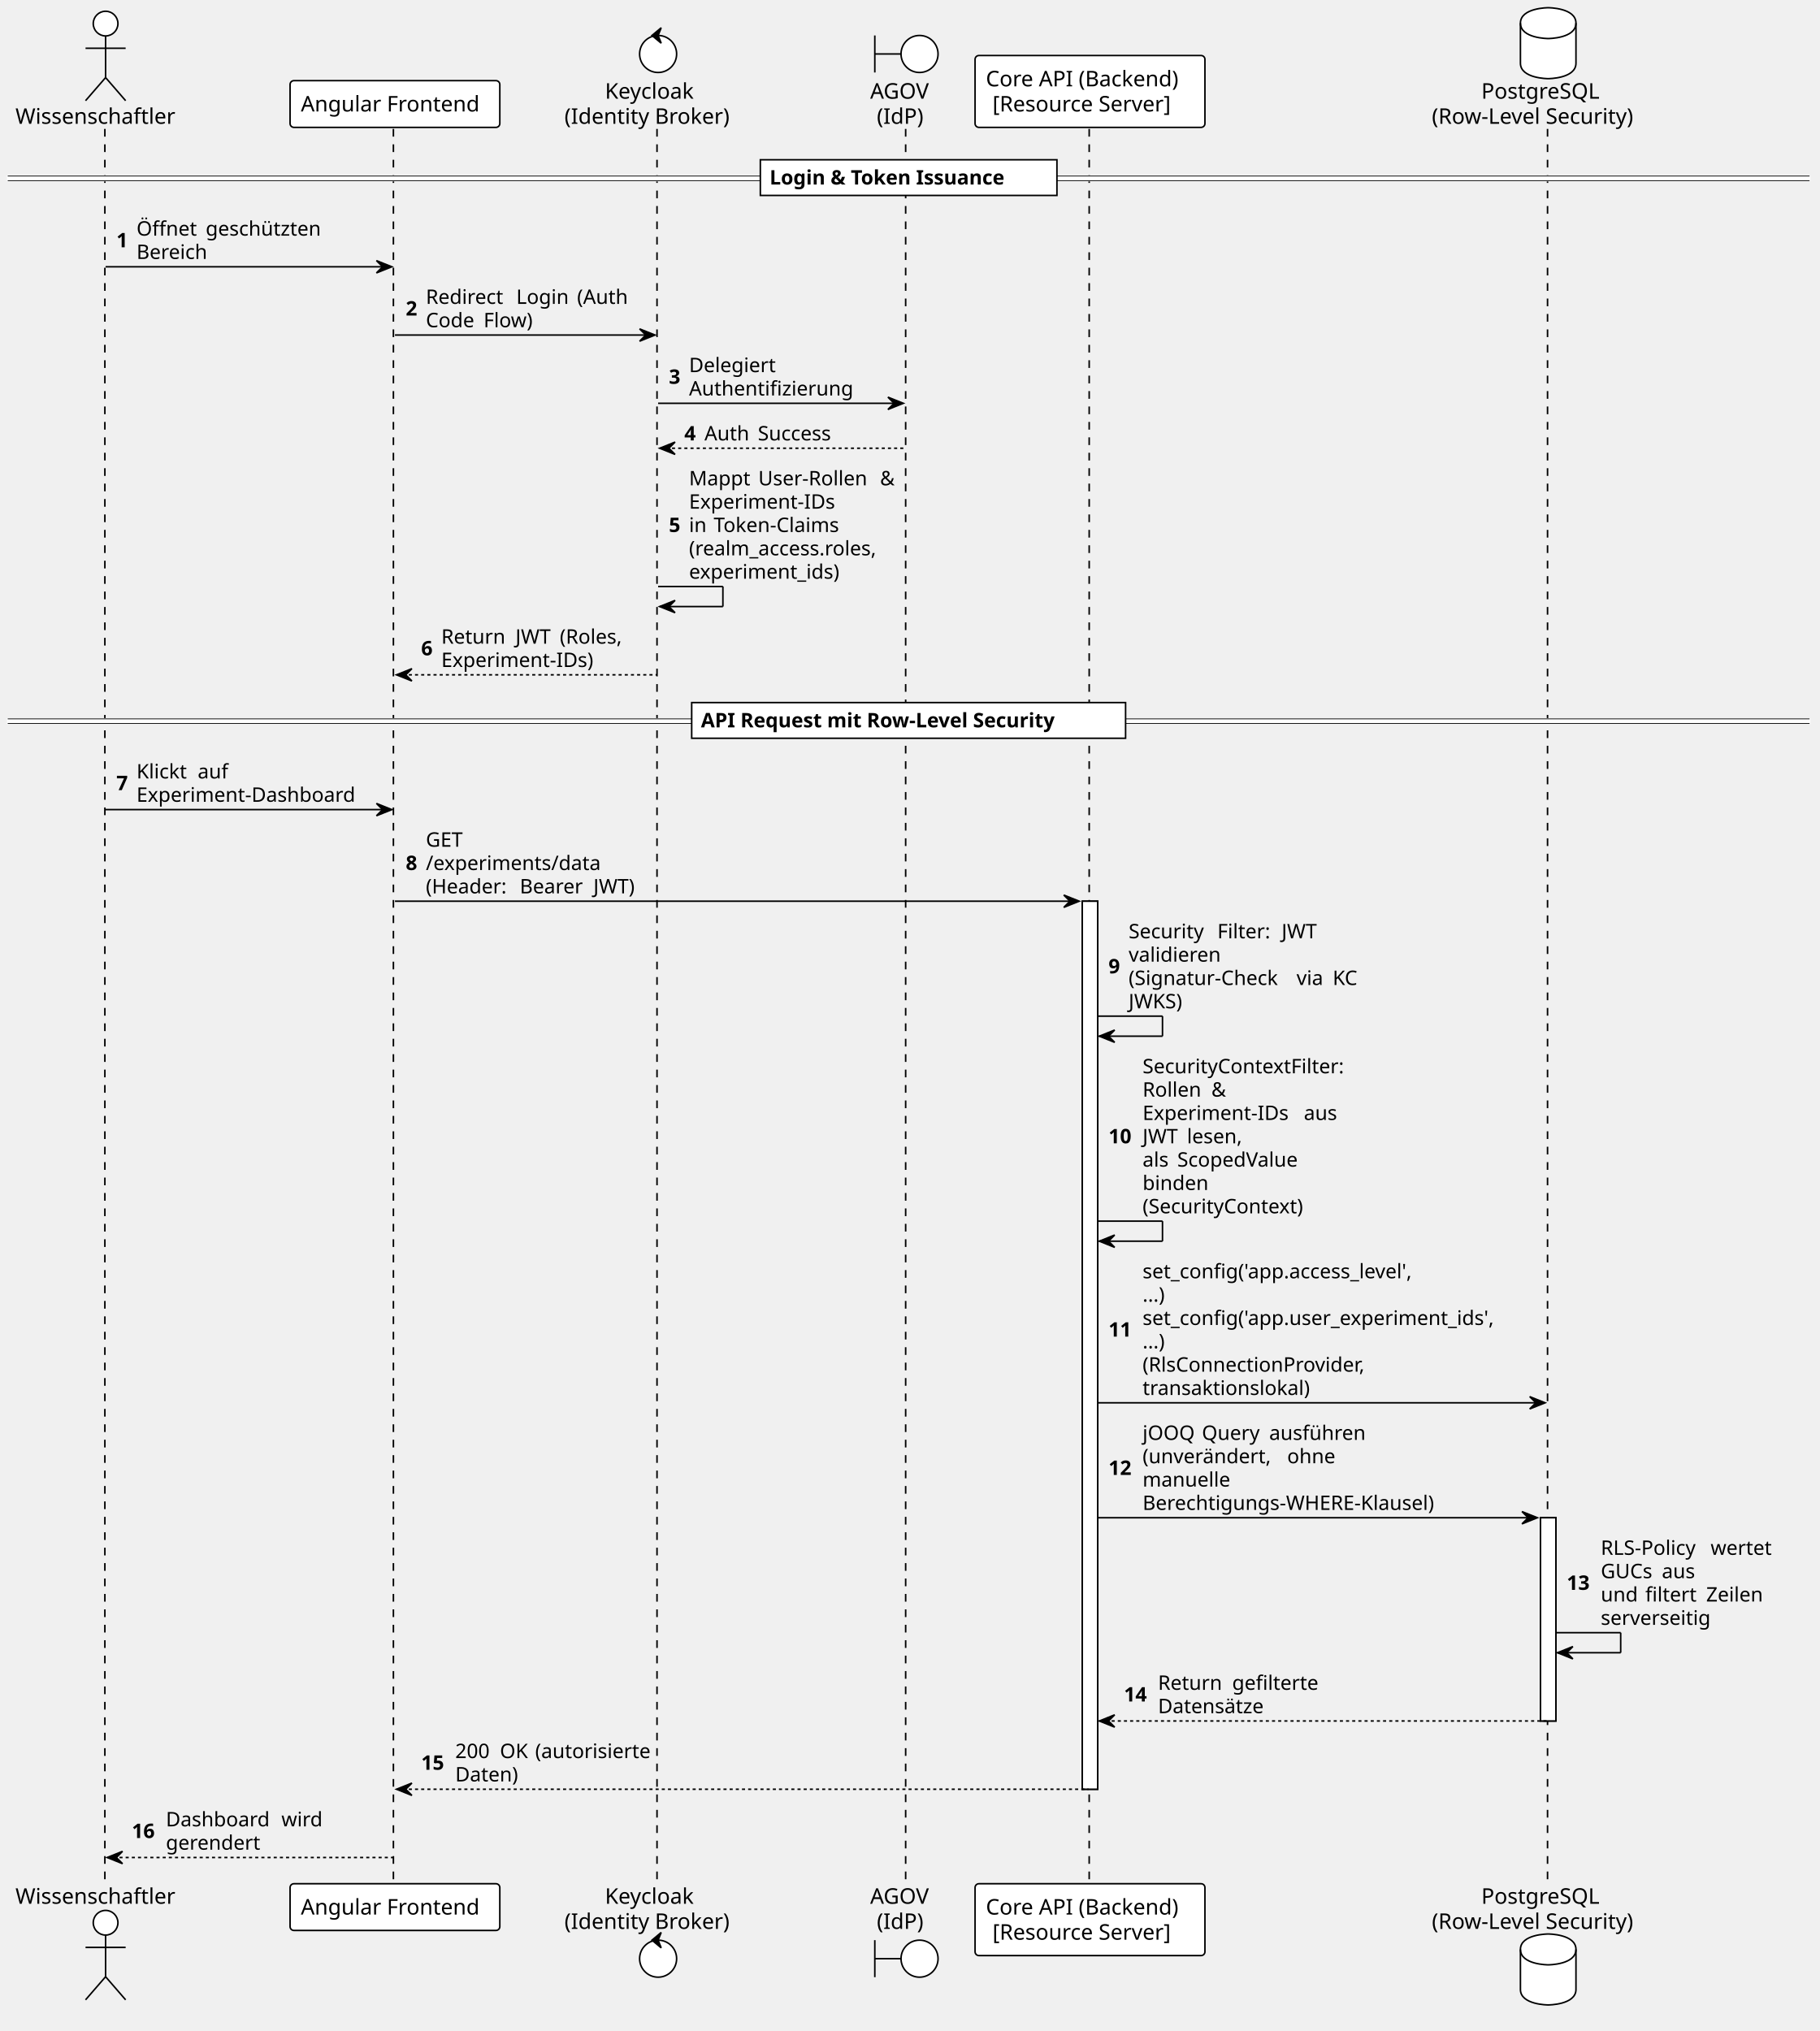
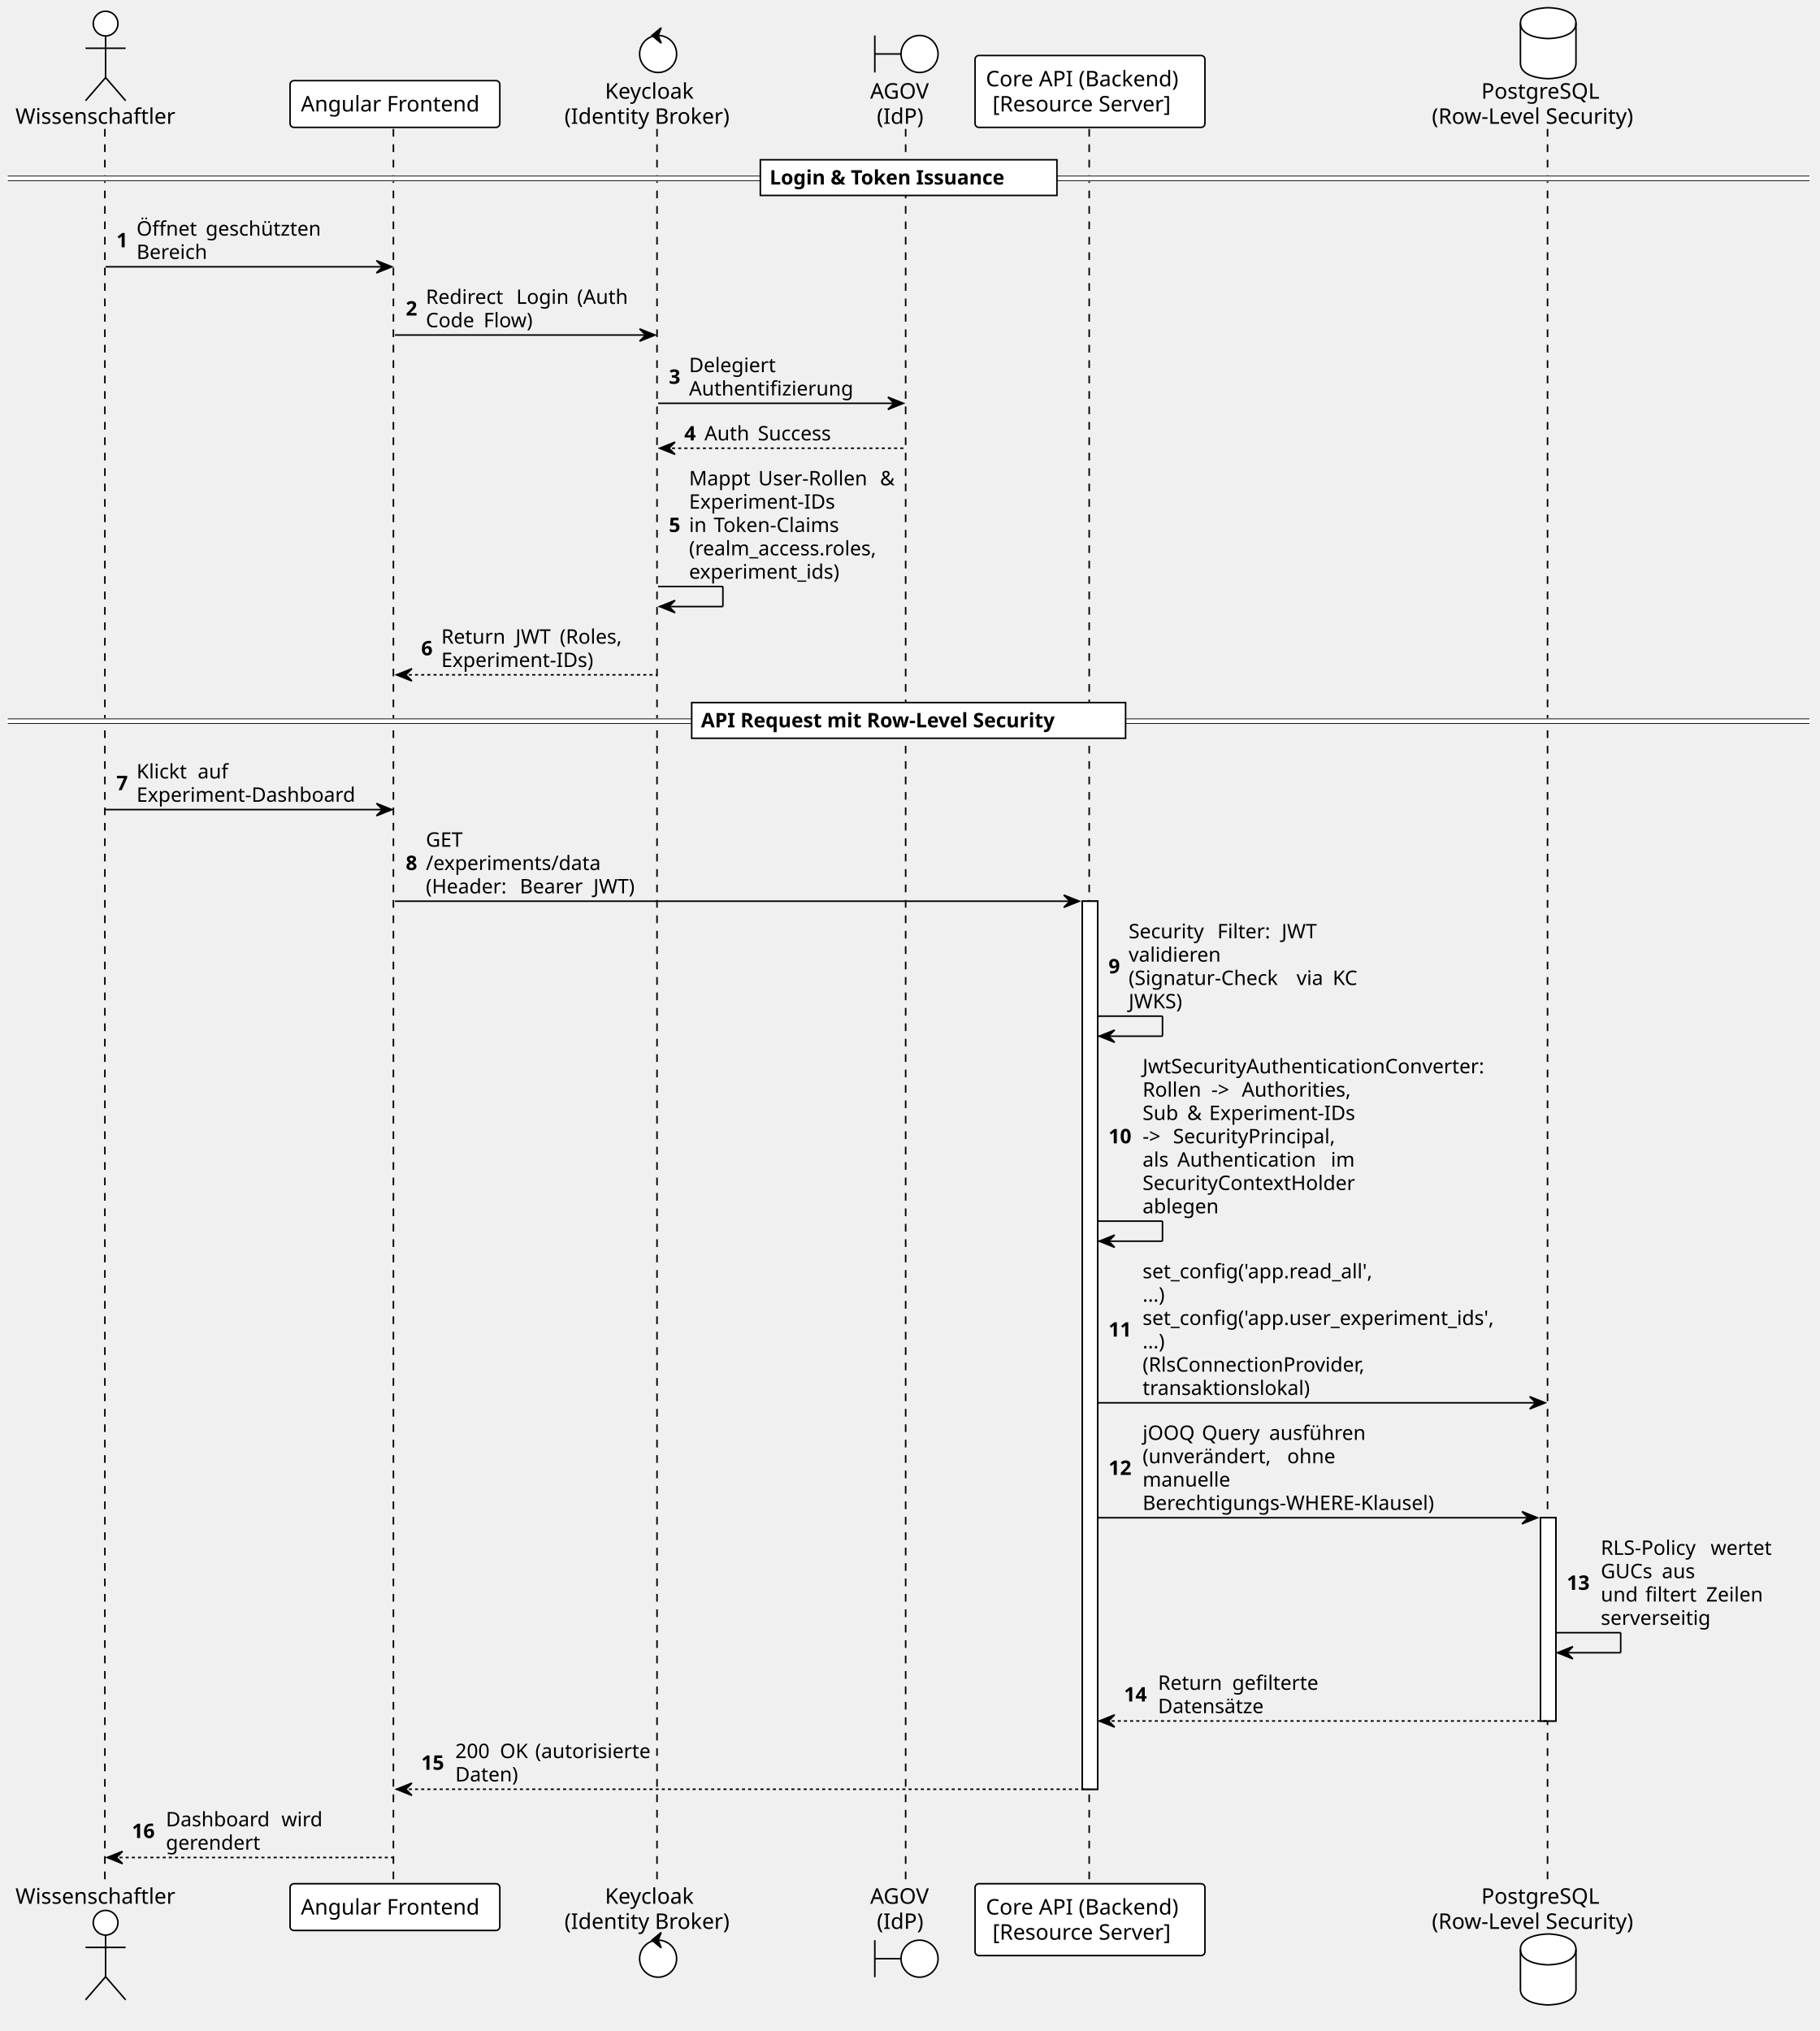
<svg xmlns="http://www.w3.org/2000/svg" contentStyleType="text/css" data-diagram-type="SEQUENCE" height="1317px" preserveAspectRatio="none" style="width:1180px;height:1317px;background:#FFFFFF;" version="1.1" viewBox="0 0 1180 1317" width="1180px" zoomAndPan="magnify">
  <defs />
  <g>
    <g>
      <rect fill="#FFFFFF" height="575.852" style="stroke:#000000;stroke-width:1;" width="10" x="701.723" y="584.383" />
    </g>
    <g>
      <rect fill="#FFFFFF" height="131.797" style="stroke:#000000;stroke-width:1;" width="10" x="998.804" y="984.172" />
    </g>
    <g class="participant-lifeline" data-entity-uid="part1" data-qualified-name="User" id="part1-lifeline">
      <g>
        <rect fill="#000000" fill-opacity="0" height="1138.906" width="8" x="64.463" y="83.594" />
        <line style="stroke:#000000;stroke-width:1;stroke-dasharray:5,5;" x1="68" x2="68" y1="83.594" y2="1222.5" />
      </g>
    </g>
    <g class="participant-lifeline" data-entity-uid="part2" data-qualified-name="UI" id="part2-lifeline">
      <g>
        <rect fill="#000000" fill-opacity="0" height="1138.906" width="8" x="252.069" y="83.594" />
        <line style="stroke:#000000;stroke-width:1;stroke-dasharray:5,5;" x1="255.072" x2="255.072" y1="83.594" y2="1222.5" />
      </g>
    </g>
    <g class="participant-lifeline" data-entity-uid="part3" data-qualified-name="KC" id="part3-lifeline">
      <g>
        <rect fill="#000000" fill-opacity="0" height="1138.906" width="8" x="422.701" y="83.594" />
        <line style="stroke:#000000;stroke-width:1;stroke-dasharray:5,5;" x1="425.985" x2="425.985" y1="83.594" y2="1222.5" />
      </g>
    </g>
    <g class="participant-lifeline" data-entity-uid="part4" data-qualified-name="AGOV" id="part4-lifeline">
      <g>
        <rect fill="#000000" fill-opacity="0" height="1138.906" width="8" x="583.701" y="83.594" />
        <line style="stroke:#000000;stroke-width:1;stroke-dasharray:5,5;" x1="587.201" x2="587.201" y1="83.594" y2="1222.5" />
      </g>
    </g>
    <g class="participant-lifeline" data-entity-uid="part5" data-qualified-name="Backend" id="part5-lifeline">
      <g>
        <rect fill="#000000" fill-opacity="0" height="1138.906" width="8" x="702.723" y="83.594" />
        <line style="stroke:#000000;stroke-width:1;stroke-dasharray:5,5;" x1="706.201" x2="706.201" y1="83.594" y2="1222.5" />
      </g>
    </g>
    <g class="participant-lifeline" data-entity-uid="part6" data-qualified-name="DB" id="part6-lifeline">
      <g>
        <rect fill="#000000" fill-opacity="0" height="1138.906" width="8" x="999.804" y="83.594" />
        <line style="stroke:#000000;stroke-width:1;stroke-dasharray:5,5;" x1="1003.374" x2="1003.374" y1="83.594" y2="1222.5" />
      </g>
    </g>
    <g class="participant participant-head" data-entity-uid="part1" data-qualified-name="User" id="part1-head">
      <text fill="#000000" font-family="Verdana" font-size="14" lengthAdjust="spacing" textLength="110.927" x="10" y="80.292">Wissenschaftler</text>
      <ellipse cx="68.463" cy="15.297" fill="#FFFFFF" rx="8" ry="8" style="stroke:#000000;stroke-width:1;" />
      <path d="M68.463,23.297 L68.463,50.297 M55.463,31.297 L81.463,31.297 M68.463,50.297 L55.463,65.297 M68.463,50.297 L81.463,65.297" fill="none" style="stroke:#000000;stroke-width:1;" />
    </g>
    <g class="participant participant-tail" data-entity-uid="part1" data-qualified-name="User" id="part1-tail">
      <text fill="#000000" font-family="Verdana" font-size="14" lengthAdjust="spacing" textLength="110.927" x="10" y="1234.495">Wissenschaftler</text>
      <ellipse cx="68.463" cy="1246.797" fill="#FFFFFF" rx="8" ry="8" style="stroke:#000000;stroke-width:1;" />
      <path d="M68.463,1254.797 L68.463,1281.797 M55.463,1262.797 L81.463,1262.797 M68.463,1281.797 L55.463,1296.797 M68.463,1281.797 L81.463,1296.797" fill="none" style="stroke:#000000;stroke-width:1;" />
    </g>
    <g class="participant participant-head" data-entity-uid="part2" data-qualified-name="UI" id="part2-head">
      <rect fill="#FFFFFF" height="30.297" rx="2.5" ry="2.5" style="stroke:#000000;stroke-width:1;" width="135.994" x="188.072" y="52.297" />
      <text fill="#000000" font-family="Verdana" font-size="14" lengthAdjust="spacing" textLength="121.994" x="195.072" y="72.292">Angular Frontend</text>
    </g>
    <g class="participant participant-tail" data-entity-uid="part2" data-qualified-name="UI" id="part2-tail">
      <rect fill="#FFFFFF" height="30.297" rx="2.5" ry="2.5" style="stroke:#000000;stroke-width:1;" width="135.994" x="188.072" y="1221.5" />
      <text fill="#000000" font-family="Verdana" font-size="14" lengthAdjust="spacing" textLength="121.994" x="195.072" y="1241.495">Angular Frontend</text>
    </g>
    <g class="participant participant-head" data-entity-uid="part3" data-qualified-name="KC" id="part3-head">
      <text fill="#000000" font-family="Verdana" font-size="14" lengthAdjust="spacing" textLength="62.918" x="392.242" y="63.995">Keycloak</text>
      <text fill="#000000" font-family="Verdana" font-size="14" lengthAdjust="spacing" textLength="115.432" x="365.985" y="80.292">(Identity Broker)</text>
      <ellipse cx="426.701" cy="35" fill="#FFFFFF" rx="12" ry="12" style="stroke:#000000;stroke-width:1;" />
      <polygon fill="#000000" points="422.701,23,428.701,18,426.701,23,428.701,28,422.701,23" style="stroke:#000000;stroke-width:1;" />
    </g>
    <g class="participant participant-tail" data-entity-uid="part3" data-qualified-name="KC" id="part3-tail">
      <text fill="#000000" font-family="Verdana" font-size="14" lengthAdjust="spacing" textLength="62.918" x="392.242" y="1234.495">Keycloak</text>
      <text fill="#000000" font-family="Verdana" font-size="14" lengthAdjust="spacing" textLength="115.432" x="365.985" y="1250.792">(Identity Broker)</text>
      <ellipse cx="426.701" cy="1270.094" fill="#FFFFFF" rx="12" ry="12" style="stroke:#000000;stroke-width:1;" />
      <polygon fill="#000000" points="422.701,1258.094,428.701,1253.094,426.701,1258.094,428.701,1263.094,422.701,1258.094" style="stroke:#000000;stroke-width:1;" />
    </g>
    <g class="participant participant-head" data-entity-uid="part4" data-qualified-name="AGOV" id="part4-head">
      <text fill="#000000" font-family="Verdana" font-size="14" lengthAdjust="spacing" textLength="41.023" x="564.189" y="63.995">AGOV</text>
      <text fill="#000000" font-family="Verdana" font-size="14" lengthAdjust="spacing" textLength="32.382" x="568.51" y="80.292">(IdP)</text>
      <path d="M567.201,23 L567.201,47 M567.201,35 L584.201,35" fill="none" style="stroke:#000000;stroke-width:1;" />
      <ellipse cx="596.201" cy="35" fill="#FFFFFF" rx="12" ry="12" style="stroke:#000000;stroke-width:1;" />
    </g>
    <g class="participant participant-tail" data-entity-uid="part4" data-qualified-name="AGOV" id="part4-tail">
      <text fill="#000000" font-family="Verdana" font-size="14" lengthAdjust="spacing" textLength="41.023" x="564.189" y="1234.495">AGOV</text>
      <text fill="#000000" font-family="Verdana" font-size="14" lengthAdjust="spacing" textLength="32.382" x="568.51" y="1250.792">(IdP)</text>
      <path d="M567.201,1258.094 L567.201,1282.094 M567.201,1270.094 L584.201,1270.094" fill="none" style="stroke:#000000;stroke-width:1;" />
      <ellipse cx="596.201" cy="1270.094" fill="#FFFFFF" rx="12" ry="12" style="stroke:#000000;stroke-width:1;" />
    </g>
    <g class="participant participant-head" data-entity-uid="part5" data-qualified-name="Backend" id="part5-head">
      <rect fill="#FFFFFF" height="46.594" rx="2.5" ry="2.5" style="stroke:#000000;stroke-width:1;" width="149.044" x="632.201" y="36" />
      <text fill="#000000" font-family="Verdana" font-size="14" lengthAdjust="spacing" textLength="135.044" x="639.201" y="55.995">Core API (Backend)</text>
      <text fill="#000000" font-family="Verdana" font-size="14" lengthAdjust="spacing" textLength="126.424" x="643.511" y="72.292">[Resource Server]</text>
    </g>
    <g class="participant participant-tail" data-entity-uid="part5" data-qualified-name="Backend" id="part5-tail">
      <rect fill="#FFFFFF" height="46.594" rx="2.5" ry="2.5" style="stroke:#000000;stroke-width:1;" width="149.044" x="632.201" y="1221.5" />
      <text fill="#000000" font-family="Verdana" font-size="14" lengthAdjust="spacing" textLength="135.044" x="639.201" y="1241.495">Core API (Backend)</text>
      <text fill="#000000" font-family="Verdana" font-size="14" lengthAdjust="spacing" textLength="126.424" x="643.511" y="1257.792">[Resource Server]</text>
    </g>
    <g class="participant participant-head" data-entity-uid="part6" data-qualified-name="DB" id="part6-head">
      <text fill="#000000" font-family="Verdana" font-size="14" lengthAdjust="spacing" textLength="80.753" x="960.428" y="63.995">PostgreSQL</text>
      <text fill="#000000" font-family="Verdana" font-size="14" lengthAdjust="spacing" textLength="144.86" x="928.374" y="80.292">(Row-Level Security)</text>
      <path d="M985.804,15 C985.804,5 1003.804,5 1003.804,5 C1003.804,5 1021.804,5 1021.804,15 L1021.804,41 C1021.804,51 1003.804,51 1003.804,51 C1003.804,51 985.804,51 985.804,41 L985.804,15" fill="#FFFFFF" style="stroke:#000000;stroke-width:1;" />
      <path d="M985.804,15 C985.804,25 1003.804,25 1003.804,25 C1003.804,25 1021.804,25 1021.804,15" fill="none" style="stroke:#000000;stroke-width:1;" />
    </g>
    <g class="participant participant-tail" data-entity-uid="part6" data-qualified-name="DB" id="part6-tail">
      <text fill="#000000" font-family="Verdana" font-size="14" lengthAdjust="spacing" textLength="80.753" x="960.428" y="1234.495">PostgreSQL</text>
      <text fill="#000000" font-family="Verdana" font-size="14" lengthAdjust="spacing" textLength="144.86" x="928.374" y="1250.792">(Row-Level Security)</text>
      <path d="M985.804,1264.094 C985.804,1254.094 1003.804,1254.094 1003.804,1254.094 C1003.804,1254.094 1021.804,1254.094 1021.804,1264.094 L1021.804,1290.094 C1021.804,1300.094 1003.804,1300.094 1003.804,1300.094 C1003.804,1300.094 985.804,1300.094 985.804,1290.094 L985.804,1264.094" fill="#FFFFFF" style="stroke:#000000;stroke-width:1;" />
      <path d="M985.804,1264.094 C985.804,1274.094 1003.804,1274.094 1003.804,1274.094 C1003.804,1274.094 1021.804,1274.094 1021.804,1264.094" fill="none" style="stroke:#000000;stroke-width:1;" />
    </g>
    <g>
      <rect fill="#FFFFFF" height="575.852" style="stroke:#000000;stroke-width:1;" width="10" x="701.723" y="584.383" />
    </g>
    <g>
      <rect fill="#FFFFFF" height="131.797" style="stroke:#000000;stroke-width:1;" width="10" x="998.804" y="984.172" />
    </g>
    <rect fill="#FFFFFF" height="3" style="stroke:#FFFFFF;stroke-width:1;" width="1168.271" x="5" y="114.16" />
    <line style="stroke:#000000;stroke-width:0.5;" x1="5" x2="1173.271" y1="114.16" y2="114.16" />
    <line style="stroke:#000000;stroke-width:0.5;" x1="5" x2="1173.271" y1="117.16" y2="117.16" />
    <rect fill="#FFFFFF" height="23.133" style="stroke:#000000;stroke-width:1;" width="192.306" x="492.982" y="103.594" />
    <text fill="#000000" font-family="Verdana" font-size="13" font-weight="bold" lengthAdjust="spacing" textLength="173.78" x="498.982" y="119.661">Login &amp; Token Issuance</text>
    <g class="message" data-entity-1="part1" data-entity-2="part2" id="msg1">
      <polygon fill="#000000" points="244.069,168.992,254.069,172.992,244.069,176.992,248.069,172.992" style="stroke:#000000;stroke-width:1;" />
      <line style="stroke:#000000;stroke-width:1;" x1="68.463" x2="250.069" y1="172.992" y2="172.992" />
      <text fill="#000000" font-family="Verdana" font-size="13" font-weight="bold" lengthAdjust="spacing" textLength="9.045" x="75.463" y="160.36">1</text>
      <text fill="#000000" font-family="Verdana" font-size="13" lengthAdjust="spacing" textLength="40.72" x="88.509" y="152.793">Öffnet</text>
      <text fill="#000000" font-family="Verdana" font-size="13" lengthAdjust="spacing" textLength="4.132" x="129.229" y="152.793"> </text>
      <text fill="#000000" font-family="Verdana" font-size="13" lengthAdjust="spacing" textLength="79.904" x="133.361" y="152.793">geschützten</text>
      <text fill="#000000" font-family="Verdana" font-size="13" lengthAdjust="spacing" textLength="49.258" x="88.509" y="167.926">Bereich</text>
    </g>
    <g class="message" data-entity-1="part2" data-entity-2="part3" id="msg2">
      <polygon fill="#000000" points="414.701,213.258,424.701,217.258,414.701,221.258,418.701,217.258" style="stroke:#000000;stroke-width:1;" />
      <line style="stroke:#000000;stroke-width:1;" x1="256.069" x2="420.701" y1="217.258" y2="217.258" />
      <text fill="#000000" font-family="Verdana" font-size="13" font-weight="bold" lengthAdjust="spacing" textLength="9.045" x="263.069" y="204.625">2</text>
      <text fill="#000000" font-family="Verdana" font-size="13" lengthAdjust="spacing" textLength="54.482" x="276.114" y="197.059">Redirect</text>
      <text fill="#000000" font-family="Verdana" font-size="13" lengthAdjust="spacing" textLength="4.132" x="330.596" y="197.059"> </text>
      <text fill="#000000" font-family="Verdana" font-size="13" lengthAdjust="spacing" textLength="35.299" x="334.728" y="197.059">Login</text>
      <text fill="#000000" font-family="Verdana" font-size="13" lengthAdjust="spacing" textLength="4.132" x="370.028" y="197.059"> </text>
      <text fill="#000000" font-family="Verdana" font-size="13" lengthAdjust="spacing" textLength="35.541" x="374.16" y="197.059">(Auth</text>
      <text fill="#000000" font-family="Verdana" font-size="13" lengthAdjust="spacing" textLength="33.281" x="276.114" y="212.192">Code</text>
      <text fill="#000000" font-family="Verdana" font-size="13" lengthAdjust="spacing" textLength="4.132" x="309.395" y="212.192"> </text>
      <text fill="#000000" font-family="Verdana" font-size="13" lengthAdjust="spacing" textLength="34.747" x="313.527" y="212.192">Flow)</text>
    </g>
    <g class="message" data-entity-1="part3" data-entity-2="part4" id="msg3">
      <polygon fill="#000000" points="575.701,257.523,585.701,261.523,575.701,265.523,579.701,261.523" style="stroke:#000000;stroke-width:1;" />
      <line style="stroke:#000000;stroke-width:1;" x1="426.701" x2="581.701" y1="261.523" y2="261.523" />
      <text fill="#000000" font-family="Verdana" font-size="13" font-weight="bold" lengthAdjust="spacing" textLength="9.045" x="433.701" y="248.891">3</text>
      <text fill="#000000" font-family="Verdana" font-size="13" lengthAdjust="spacing" textLength="59.922" x="446.746" y="241.325">Delegiert</text>
      <text fill="#000000" font-family="Verdana" font-size="13" lengthAdjust="spacing" textLength="112.112" x="446.746" y="256.457">Authentifizierung</text>
    </g>
    <g class="message" data-entity-1="part4" data-entity-2="part3" id="msg4">
      <polygon fill="#000000" points="437.701,286.656,427.701,290.656,437.701,294.656,433.701,290.656" style="stroke:#000000;stroke-width:1;" />
      <line style="stroke:#000000;stroke-width:1;stroke-dasharray:2,2;" x1="431.701" x2="586.701" y1="290.656" y2="290.656" />
      <text fill="#000000" font-family="Verdana" font-size="13" font-weight="bold" lengthAdjust="spacing" textLength="9.045" x="443.701" y="285.59">4</text>
      <text fill="#000000" font-family="Verdana" font-size="13" lengthAdjust="spacing" textLength="30.469" x="456.746" y="285.59">Auth</text>
      <text fill="#000000" font-family="Verdana" font-size="13" lengthAdjust="spacing" textLength="4.132" x="487.215" y="285.59"> </text>
      <text fill="#000000" font-family="Verdana" font-size="13" lengthAdjust="spacing" textLength="52.33" x="491.347" y="285.59">Success</text>
    </g>
    <g class="message" data-entity-1="part3" data-entity-2="part3" id="msg5">
      <line style="stroke:#000000;stroke-width:1;" x1="426.701" x2="468.701" y1="380.32" y2="380.32" />
      <line style="stroke:#000000;stroke-width:1;" x1="468.701" x2="468.701" y1="380.32" y2="393.32" />
      <line style="stroke:#000000;stroke-width:1;" x1="427.701" x2="468.701" y1="393.32" y2="393.32" />
      <polygon fill="#000000" points="437.701,389.32,427.701,393.32,437.701,397.32,433.701,393.32" style="stroke:#000000;stroke-width:1;" />
      <text fill="#000000" font-family="Verdana" font-size="13" font-weight="bold" lengthAdjust="spacing" textLength="9.045" x="433.701" y="344.989">5</text>
      <text fill="#000000" font-family="Verdana" font-size="13" lengthAdjust="spacing" textLength="40.784" x="446.746" y="314.723">Mappt</text>
      <text fill="#000000" font-family="Verdana" font-size="13" lengthAdjust="spacing" textLength="4.132" x="487.53" y="314.723"> </text>
      <text fill="#000000" font-family="Verdana" font-size="13" lengthAdjust="spacing" textLength="74.769" x="491.662" y="314.723">User-Rollen</text>
      <text fill="#000000" font-family="Verdana" font-size="13" lengthAdjust="spacing" textLength="4.132" x="566.431" y="314.723"> </text>
      <text fill="#000000" font-family="Verdana" font-size="13" lengthAdjust="spacing" textLength="10.137" x="570.563" y="314.723">&amp;</text>
      <text fill="#000000" font-family="Verdana" font-size="13" lengthAdjust="spacing" textLength="100.42" x="446.746" y="329.856">Experiment-IDs</text>
      <text fill="#000000" font-family="Verdana" font-size="13" lengthAdjust="spacing" textLength="11.851" x="446.746" y="344.989">in</text>
      <text fill="#000000" font-family="Verdana" font-size="13" lengthAdjust="spacing" textLength="4.132" x="458.597" y="344.989"> </text>
      <text fill="#000000" font-family="Verdana" font-size="13" lengthAdjust="spacing" textLength="88.055" x="462.729" y="344.989">Token-Claims</text>
      <text fill="#000000" font-family="Verdana" font-size="13" lengthAdjust="spacing" textLength="132.907" x="446.746" y="360.122">(realm_access.roles,</text>
      <text fill="#000000" font-family="Verdana" font-size="13" lengthAdjust="spacing" textLength="105.105" x="446.746" y="375.254">experiment_ids)</text>
    </g>
    <g class="message" data-entity-1="part3" data-entity-2="part2" id="msg6">
      <polygon fill="#000000" points="267.069,433.586,257.069,437.586,267.069,441.586,263.069,437.586" style="stroke:#000000;stroke-width:1;" />
      <line style="stroke:#000000;stroke-width:1;stroke-dasharray:2,2;" x1="261.069" x2="425.701" y1="437.586" y2="437.586" />
      <text fill="#000000" font-family="Verdana" font-size="13" font-weight="bold" lengthAdjust="spacing" textLength="9.045" x="273.069" y="424.954">6</text>
      <text fill="#000000" font-family="Verdana" font-size="13" lengthAdjust="spacing" textLength="43.951" x="286.114" y="417.387">Return</text>
      <text fill="#000000" font-family="Verdana" font-size="13" lengthAdjust="spacing" textLength="4.132" x="330.065" y="417.387"> </text>
      <text fill="#000000" font-family="Verdana" font-size="13" lengthAdjust="spacing" textLength="24.629" x="334.198" y="417.387">JWT</text>
      <text fill="#000000" font-family="Verdana" font-size="13" lengthAdjust="spacing" textLength="4.132" x="358.827" y="417.387"> </text>
      <text fill="#000000" font-family="Verdana" font-size="13" lengthAdjust="spacing" textLength="44.573" x="362.959" y="417.387">(Roles,</text>
      <text fill="#000000" font-family="Verdana" font-size="13" lengthAdjust="spacing" textLength="105.492" x="286.114" y="432.52">Experiment-IDs)</text>
    </g>
    <rect fill="#FFFFFF" height="3" style="stroke:#FFFFFF;stroke-width:1;" width="1168.271" x="5" y="466.152" />
    <line style="stroke:#000000;stroke-width:0.5;" x1="5" x2="1173.271" y1="466.152" y2="466.152" />
    <line style="stroke:#000000;stroke-width:0.5;" x1="5" x2="1173.271" y1="469.152" y2="469.152" />
    <rect fill="#FFFFFF" height="23.133" style="stroke:#000000;stroke-width:1;" width="281.319" x="448.476" y="455.586" />
    <text fill="#000000" font-family="Verdana" font-size="13" font-weight="bold" lengthAdjust="spacing" textLength="262.793" x="454.476" y="471.653">API Request mit Row-Level Security</text>
    <g class="message" data-entity-1="part1" data-entity-2="part2" id="msg7">
      <polygon fill="#000000" points="244.069,520.984,254.069,524.984,244.069,528.984,248.069,524.984" style="stroke:#000000;stroke-width:1;" />
      <line style="stroke:#000000;stroke-width:1;" x1="68.463" x2="250.069" y1="524.984" y2="524.984" />
      <text fill="#000000" font-family="Verdana" font-size="13" font-weight="bold" lengthAdjust="spacing" textLength="9.045" x="75.463" y="512.352">7</text>
      <text fill="#000000" font-family="Verdana" font-size="13" lengthAdjust="spacing" textLength="35.522" x="88.509" y="504.786">Klickt</text>
      <text fill="#000000" font-family="Verdana" font-size="13" lengthAdjust="spacing" textLength="4.132" x="124.03" y="504.786"> </text>
      <text fill="#000000" font-family="Verdana" font-size="13" lengthAdjust="spacing" textLength="20.782" x="128.163" y="504.786">auf</text>
      <text fill="#000000" font-family="Verdana" font-size="13" lengthAdjust="spacing" textLength="150.56" x="88.509" y="519.918">Experiment-Dashboard</text>
    </g>
    <g class="message" data-entity-1="part2" data-entity-2="part5" id="msg8">
      <polygon fill="#000000" points="689.723,580.383,699.723,584.383,689.723,588.383,693.723,584.383" style="stroke:#000000;stroke-width:1;" />
      <line style="stroke:#000000;stroke-width:1;" x1="256.069" x2="695.723" y1="584.383" y2="584.383" />
      <text fill="#000000" font-family="Verdana" font-size="13" font-weight="bold" lengthAdjust="spacing" textLength="9.045" x="263.069" y="564.184">8</text>
      <text fill="#000000" font-family="Verdana" font-size="13" lengthAdjust="spacing" textLength="26.229" x="276.114" y="549.051">GET</text>
      <text fill="#000000" font-family="Verdana" font-size="13" lengthAdjust="spacing" textLength="119.71" x="276.114" y="564.184">/experiments/data</text>
      <text fill="#000000" font-family="Verdana" font-size="13" lengthAdjust="spacing" textLength="56.786" x="276.114" y="579.317">(Header:</text>
      <text fill="#000000" font-family="Verdana" font-size="13" lengthAdjust="spacing" textLength="4.132" x="332.9" y="579.317"> </text>
      <text fill="#000000" font-family="Verdana" font-size="13" lengthAdjust="spacing" textLength="43.57" x="337.033" y="579.317">Bearer</text>
      <text fill="#000000" font-family="Verdana" font-size="13" lengthAdjust="spacing" textLength="4.132" x="380.603" y="579.317"> </text>
      <text fill="#000000" font-family="Verdana" font-size="13" lengthAdjust="spacing" textLength="29.701" x="384.735" y="579.317">JWT)</text>
    </g>
    <g class="message" data-entity-1="part5" data-entity-2="part5" id="msg9">
      <line style="stroke:#000000;stroke-width:1;" x1="711.723" x2="753.723" y1="658.914" y2="658.914" />
      <line style="stroke:#000000;stroke-width:1;" x1="753.723" x2="753.723" y1="658.914" y2="671.914" />
      <line style="stroke:#000000;stroke-width:1;" x1="712.723" x2="753.723" y1="671.914" y2="671.914" />
      <polygon fill="#000000" points="722.723,667.914,712.723,671.914,722.723,675.914,718.723,671.914" style="stroke:#000000;stroke-width:1;" />
      <text fill="#000000" font-family="Verdana" font-size="13" font-weight="bold" lengthAdjust="spacing" textLength="9.045" x="718.723" y="631.149">9</text>
      <text fill="#000000" font-family="Verdana" font-size="13" lengthAdjust="spacing" textLength="53.384" x="731.768" y="608.45">Security</text>
      <text fill="#000000" font-family="Verdana" font-size="13" lengthAdjust="spacing" textLength="4.132" x="785.152" y="608.45"> </text>
      <text fill="#000000" font-family="Verdana" font-size="13" lengthAdjust="spacing" textLength="37.521" x="789.284" y="608.45">Filter:</text>
      <text fill="#000000" font-family="Verdana" font-size="13" lengthAdjust="spacing" textLength="4.132" x="826.805" y="608.45"> </text>
      <text fill="#000000" font-family="Verdana" font-size="13" lengthAdjust="spacing" textLength="24.629" x="830.938" y="608.45">JWT</text>
      <text fill="#000000" font-family="Verdana" font-size="13" lengthAdjust="spacing" textLength="64.327" x="731.768" y="623.582">validieren</text>
      <text fill="#000000" font-family="Verdana" font-size="13" lengthAdjust="spacing" textLength="104.755" x="731.768" y="638.715">(Signatur-Check</text>
      <text fill="#000000" font-family="Verdana" font-size="13" lengthAdjust="spacing" textLength="4.132" x="836.523" y="638.715"> </text>
      <text fill="#000000" font-family="Verdana" font-size="13" lengthAdjust="spacing" textLength="19.271" x="840.656" y="638.715">via</text>
      <text fill="#000000" font-family="Verdana" font-size="13" lengthAdjust="spacing" textLength="4.132" x="859.927" y="638.715"> </text>
      <text fill="#000000" font-family="Verdana" font-size="13" lengthAdjust="spacing" textLength="17.602" x="864.06" y="638.715">KC</text>
      <text fill="#000000" font-family="Verdana" font-size="13" lengthAdjust="spacing" textLength="38.537" x="731.768" y="653.848">JWKS)</text>
    </g>
    <g class="message" data-entity-1="part5" data-entity-2="part5" id="msg10">
      <line style="stroke:#000000;stroke-width:1;" x1="711.723" x2="753.723" y1="791.844" y2="791.844" />
      <line style="stroke:#000000;stroke-width:1;" x1="753.723" x2="753.723" y1="791.844" y2="804.844" />
      <line style="stroke:#000000;stroke-width:1;" x1="712.723" x2="753.723" y1="804.844" y2="804.844" />
      <polygon fill="#000000" points="722.723,800.844,712.723,804.844,722.723,808.844,718.723,804.844" style="stroke:#000000;stroke-width:1;" />
      <text fill="#000000" font-family="Verdana" font-size="13" font-weight="bold" lengthAdjust="spacing" textLength="18.091" x="718.723" y="741.379">10</text>
-       <text fill="#000000" font-family="Verdana" font-size="13" lengthAdjust="spacing" textLength="142.06" x="740.813" y="695.981">SecurityContextFilter:</text>
+       <text fill="#000000" font-family="Verdana" font-size="13" lengthAdjust="spacing" textLength="237.504" x="740.813" y="695.981">JwtSecurityAuthenticationConverter:</text>
      <text fill="#000000" font-family="Verdana" font-size="13" lengthAdjust="spacing" textLength="40.447" x="740.813" y="711.114">Rollen</text>
      <text fill="#000000" font-family="Verdana" font-size="13" lengthAdjust="spacing" textLength="4.132" x="781.261" y="711.114"> </text>
-       <text fill="#000000" font-family="Verdana" font-size="13" lengthAdjust="spacing" textLength="10.137" x="785.393" y="711.114">&amp;</text>
-       <text fill="#000000" font-family="Verdana" font-size="13" lengthAdjust="spacing" textLength="100.42" x="740.813" y="726.247">Experiment-IDs</text>
-       <text fill="#000000" font-family="Verdana" font-size="13" lengthAdjust="spacing" textLength="4.132" x="841.233" y="726.247"> </text>
-       <text fill="#000000" font-family="Verdana" font-size="13" lengthAdjust="spacing" textLength="22.979" x="845.366" y="726.247">aus</text>
-       <text fill="#000000" font-family="Verdana" font-size="13" lengthAdjust="spacing" textLength="24.629" x="740.813" y="741.379">JWT</text>
-       <text fill="#000000" font-family="Verdana" font-size="13" lengthAdjust="spacing" textLength="4.132" x="765.442" y="741.379"> </text>
-       <text fill="#000000" font-family="Verdana" font-size="13" lengthAdjust="spacing" textLength="38.752" x="769.575" y="741.379">lesen,</text>
+       <text fill="#000000" font-family="Verdana" font-size="13" lengthAdjust="spacing" textLength="15.584" x="785.393" y="711.114">-&gt;</text>
+       <text fill="#000000" font-family="Verdana" font-size="13" lengthAdjust="spacing" textLength="4.132" x="800.977" y="711.114"> </text>
+       <text fill="#000000" font-family="Verdana" font-size="13" lengthAdjust="spacing" textLength="74.991" x="805.109" y="711.114">Authorities,</text>
+       <text fill="#000000" font-family="Verdana" font-size="13" lengthAdjust="spacing" textLength="24.743" x="740.813" y="726.247">Sub</text>
+       <text fill="#000000" font-family="Verdana" font-size="13" lengthAdjust="spacing" textLength="4.132" x="765.557" y="726.247"> </text>
+       <text fill="#000000" font-family="Verdana" font-size="13" lengthAdjust="spacing" textLength="10.137" x="769.689" y="726.247">&amp;</text>
+       <text fill="#000000" font-family="Verdana" font-size="13" lengthAdjust="spacing" textLength="4.132" x="779.826" y="726.247"> </text>
+       <text fill="#000000" font-family="Verdana" font-size="13" lengthAdjust="spacing" textLength="100.42" x="783.958" y="726.247">Experiment-IDs</text>
+       <text fill="#000000" font-family="Verdana" font-size="13" lengthAdjust="spacing" textLength="15.584" x="740.813" y="741.379">-&gt;</text>
+       <text fill="#000000" font-family="Verdana" font-size="13" lengthAdjust="spacing" textLength="4.132" x="756.397" y="741.379"> </text>
+       <text fill="#000000" font-family="Verdana" font-size="13" lengthAdjust="spacing" textLength="113.141" x="760.529" y="741.379">SecurityPrincipal,</text>
      <text fill="#000000" font-family="Verdana" font-size="13" lengthAdjust="spacing" textLength="18.351" x="740.813" y="756.512">als</text>
      <text fill="#000000" font-family="Verdana" font-size="13" lengthAdjust="spacing" textLength="4.132" x="759.165" y="756.512"> </text>
-       <text fill="#000000" font-family="Verdana" font-size="13" lengthAdjust="spacing" textLength="84.564" x="763.297" y="756.512">ScopedValue</text>
-       <text fill="#000000" font-family="Verdana" font-size="13" lengthAdjust="spacing" textLength="44.592" x="740.813" y="771.645">binden</text>
-       <text fill="#000000" font-family="Verdana" font-size="13" lengthAdjust="spacing" textLength="114.683" x="740.813" y="786.778">(SecurityContext)</text>
+       <text fill="#000000" font-family="Verdana" font-size="13" lengthAdjust="spacing" textLength="95.431" x="763.297" y="756.512">Authentication</text>
+       <text fill="#000000" font-family="Verdana" font-size="13" lengthAdjust="spacing" textLength="4.132" x="858.727" y="756.512"> </text>
+       <text fill="#000000" font-family="Verdana" font-size="13" lengthAdjust="spacing" textLength="16.275" x="862.86" y="756.512">im</text>
+       <text fill="#000000" font-family="Verdana" font-size="13" lengthAdjust="spacing" textLength="147.475" x="740.813" y="771.645">SecurityContextHolder</text>
+       <text fill="#000000" font-family="Verdana" font-size="13" lengthAdjust="spacing" textLength="52.317" x="740.813" y="786.778">ablegen</text>
    </g>
    <g class="message" data-entity-1="part5" data-entity-2="part6" id="msg11">
      <polygon fill="#000000" points="991.804,905.641,1001.804,909.641,991.804,913.641,995.804,909.641" style="stroke:#000000;stroke-width:1;" />
      <line style="stroke:#000000;stroke-width:1;" x1="711.723" x2="997.804" y1="909.641" y2="909.641" />
      <text fill="#000000" font-family="Verdana" font-size="13" font-weight="bold" lengthAdjust="spacing" textLength="18.091" x="718.723" y="866.743">11</text>
-       <text fill="#000000" font-family="Verdana" font-size="13" lengthAdjust="spacing" textLength="192.321" x="740.813" y="828.911">set_config('app.access_level',</text>
+       <text fill="#000000" font-family="Verdana" font-size="13" lengthAdjust="spacing" textLength="162.354" x="740.813" y="828.911">set_config('app.read_all',</text>
      <text fill="#000000" font-family="Verdana" font-size="13" lengthAdjust="spacing" textLength="17.469" x="740.813" y="844.043">...)</text>
      <text fill="#000000" font-family="Verdana" font-size="13" lengthAdjust="spacing" textLength="245.991" x="740.813" y="859.176">set_config('app.user_experiment_ids',</text>
      <text fill="#000000" font-family="Verdana" font-size="13" lengthAdjust="spacing" textLength="17.469" x="740.813" y="874.309">...)</text>
      <text fill="#000000" font-family="Verdana" font-size="13" lengthAdjust="spacing" textLength="156.216" x="740.813" y="889.442">(RlsConnectionProvider,</text>
      <text fill="#000000" font-family="Verdana" font-size="13" lengthAdjust="spacing" textLength="116.334" x="740.813" y="904.575">transaktionslokal)</text>
    </g>
    <g class="message" data-entity-1="part5" data-entity-2="part6" id="msg12">
      <polygon fill="#000000" points="986.804,980.172,996.804,984.172,986.804,988.172,990.804,984.172" style="stroke:#000000;stroke-width:1;" />
      <line style="stroke:#000000;stroke-width:1;" x1="711.723" x2="992.804" y1="984.172" y2="984.172" />
      <text fill="#000000" font-family="Verdana" font-size="13" font-weight="bold" lengthAdjust="spacing" textLength="18.091" x="718.723" y="956.407">12</text>
      <text fill="#000000" font-family="Verdana" font-size="13" lengthAdjust="spacing" textLength="34.309" x="740.813" y="933.707">jOOQ</text>
      <text fill="#000000" font-family="Verdana" font-size="13" lengthAdjust="spacing" textLength="4.132" x="775.123" y="933.707"> </text>
      <text fill="#000000" font-family="Verdana" font-size="13" lengthAdjust="spacing" textLength="39.508" x="779.255" y="933.707">Query</text>
      <text fill="#000000" font-family="Verdana" font-size="13" lengthAdjust="spacing" textLength="4.132" x="818.763" y="933.707"> </text>
      <text fill="#000000" font-family="Verdana" font-size="13" lengthAdjust="spacing" textLength="65.616" x="822.895" y="933.707">ausführen</text>
      <text fill="#000000" font-family="Verdana" font-size="13" lengthAdjust="spacing" textLength="89.616" x="740.813" y="948.84">(unverändert,</text>
      <text fill="#000000" font-family="Verdana" font-size="13" lengthAdjust="spacing" textLength="4.132" x="830.43" y="948.84"> </text>
      <text fill="#000000" font-family="Verdana" font-size="13" lengthAdjust="spacing" textLength="32.43" x="834.562" y="948.84">ohne</text>
      <text fill="#000000" font-family="Verdana" font-size="13" lengthAdjust="spacing" textLength="60.328" x="740.813" y="963.973">manuelle</text>
      <text fill="#000000" font-family="Verdana" font-size="13" lengthAdjust="spacing" textLength="203.379" x="740.813" y="979.106">Berechtigungs-WHERE-Klausel)</text>
    </g>
    <g class="message" data-entity-1="part6" data-entity-2="part6" id="msg13">
      <line style="stroke:#000000;stroke-width:1;" x1="1008.804" x2="1050.804" y1="1058.703" y2="1058.703" />
      <line style="stroke:#000000;stroke-width:1;" x1="1050.804" x2="1050.804" y1="1058.703" y2="1071.703" />
      <line style="stroke:#000000;stroke-width:1;" x1="1009.804" x2="1050.804" y1="1071.703" y2="1071.703" />
      <polygon fill="#000000" points="1019.804,1067.703,1009.804,1071.703,1019.804,1075.703,1015.804,1071.703" style="stroke:#000000;stroke-width:1;" />
      <text fill="#000000" font-family="Verdana" font-size="13" font-weight="bold" lengthAdjust="spacing" textLength="18.091" x="1015.804" y="1030.938">13</text>
      <text fill="#000000" font-family="Verdana" font-size="13" lengthAdjust="spacing" textLength="67.076" x="1037.895" y="1008.239">RLS-Policy</text>
      <text fill="#000000" font-family="Verdana" font-size="13" lengthAdjust="spacing" textLength="4.132" x="1104.971" y="1008.239"> </text>
      <text fill="#000000" font-family="Verdana" font-size="13" lengthAdjust="spacing" textLength="42.167" x="1109.103" y="1008.239">wertet</text>
      <text fill="#000000" font-family="Verdana" font-size="13" lengthAdjust="spacing" textLength="35.439" x="1037.895" y="1023.372">GUCs</text>
      <text fill="#000000" font-family="Verdana" font-size="13" lengthAdjust="spacing" textLength="4.132" x="1073.334" y="1023.372"> </text>
      <text fill="#000000" font-family="Verdana" font-size="13" lengthAdjust="spacing" textLength="22.979" x="1077.466" y="1023.372">aus</text>
      <text fill="#000000" font-family="Verdana" font-size="13" lengthAdjust="spacing" textLength="24.73" x="1037.895" y="1038.504">und</text>
      <text fill="#000000" font-family="Verdana" font-size="13" lengthAdjust="spacing" textLength="4.132" x="1062.626" y="1038.504"> </text>
      <text fill="#000000" font-family="Verdana" font-size="13" lengthAdjust="spacing" textLength="35.337" x="1066.758" y="1038.504">filtert</text>
      <text fill="#000000" font-family="Verdana" font-size="13" lengthAdjust="spacing" textLength="4.132" x="1102.095" y="1038.504"> </text>
      <text fill="#000000" font-family="Verdana" font-size="13" lengthAdjust="spacing" textLength="40.365" x="1106.227" y="1038.504">Zeilen</text>
      <text fill="#000000" font-family="Verdana" font-size="13" lengthAdjust="spacing" textLength="76.496" x="1037.895" y="1053.637">serverseitig</text>
    </g>
    <g class="message" data-entity-1="part6" data-entity-2="part5" id="msg14">
      <polygon fill="#000000" points="722.723,1111.969,712.723,1115.969,722.723,1119.969,718.723,1115.969" style="stroke:#000000;stroke-width:1;" />
      <line style="stroke:#000000;stroke-width:1;stroke-dasharray:2,2;" x1="716.723" x2="1002.804" y1="1115.969" y2="1115.969" />
      <text fill="#000000" font-family="Verdana" font-size="13" font-weight="bold" lengthAdjust="spacing" textLength="18.091" x="728.723" y="1103.336">14</text>
      <text fill="#000000" font-family="Verdana" font-size="13" lengthAdjust="spacing" textLength="43.951" x="750.813" y="1095.77">Return</text>
      <text fill="#000000" font-family="Verdana" font-size="13" lengthAdjust="spacing" textLength="4.132" x="794.765" y="1095.77"> </text>
      <text fill="#000000" font-family="Verdana" font-size="13" lengthAdjust="spacing" textLength="59.585" x="798.897" y="1095.77">gefilterte</text>
      <text fill="#000000" font-family="Verdana" font-size="13" lengthAdjust="spacing" textLength="73.969" x="750.813" y="1110.903">Datensätze</text>
    </g>
    <g class="message" data-entity-1="part5" data-entity-2="part2" id="msg15">
      <polygon fill="#000000" points="267.069,1156.234,257.069,1160.234,267.069,1164.234,263.069,1160.234" style="stroke:#000000;stroke-width:1;" />
      <line style="stroke:#000000;stroke-width:1;stroke-dasharray:2,2;" x1="261.069" x2="705.723" y1="1160.234" y2="1160.234" />
      <text fill="#000000" font-family="Verdana" font-size="13" font-weight="bold" lengthAdjust="spacing" textLength="18.091" x="273.069" y="1147.602">15</text>
      <text fill="#000000" font-family="Verdana" font-size="13" lengthAdjust="spacing" textLength="24.813" x="295.16" y="1140.036">200</text>
      <text fill="#000000" font-family="Verdana" font-size="13" lengthAdjust="spacing" textLength="4.132" x="319.973" y="1140.036"> </text>
      <text fill="#000000" font-family="Verdana" font-size="13" lengthAdjust="spacing" textLength="18.757" x="324.105" y="1140.036">OK</text>
      <text fill="#000000" font-family="Verdana" font-size="13" lengthAdjust="spacing" textLength="4.132" x="342.862" y="1140.036"> </text>
      <text fill="#000000" font-family="Verdana" font-size="13" lengthAdjust="spacing" textLength="80.107" x="346.995" y="1140.036">(autorisierte</text>
      <text fill="#000000" font-family="Verdana" font-size="13" lengthAdjust="spacing" textLength="44.383" x="295.16" y="1155.168">Daten)</text>
    </g>
    <g class="message" data-entity-1="part2" data-entity-2="part1" id="msg16">
      <polygon fill="#000000" points="79.463,1200.5,69.463,1204.5,79.463,1208.5,75.463,1204.5" style="stroke:#000000;stroke-width:1;" />
      <line style="stroke:#000000;stroke-width:1;stroke-dasharray:2,2;" x1="73.463" x2="255.069" y1="1204.5" y2="1204.5" />
      <text fill="#000000" font-family="Verdana" font-size="13" font-weight="bold" lengthAdjust="spacing" textLength="18.091" x="85.463" y="1191.868">16</text>
      <text fill="#000000" font-family="Verdana" font-size="13" lengthAdjust="spacing" textLength="70.757" x="107.554" y="1184.301">Dashboard</text>
      <text fill="#000000" font-family="Verdana" font-size="13" lengthAdjust="spacing" textLength="4.132" x="178.311" y="1184.301"> </text>
      <text fill="#000000" font-family="Verdana" font-size="13" lengthAdjust="spacing" textLength="27.841" x="182.444" y="1184.301">wird</text>
      <text fill="#000000" font-family="Verdana" font-size="13" lengthAdjust="spacing" textLength="64.524" x="107.554" y="1199.434">gerendert</text>
    </g>
  </g>
</svg>
